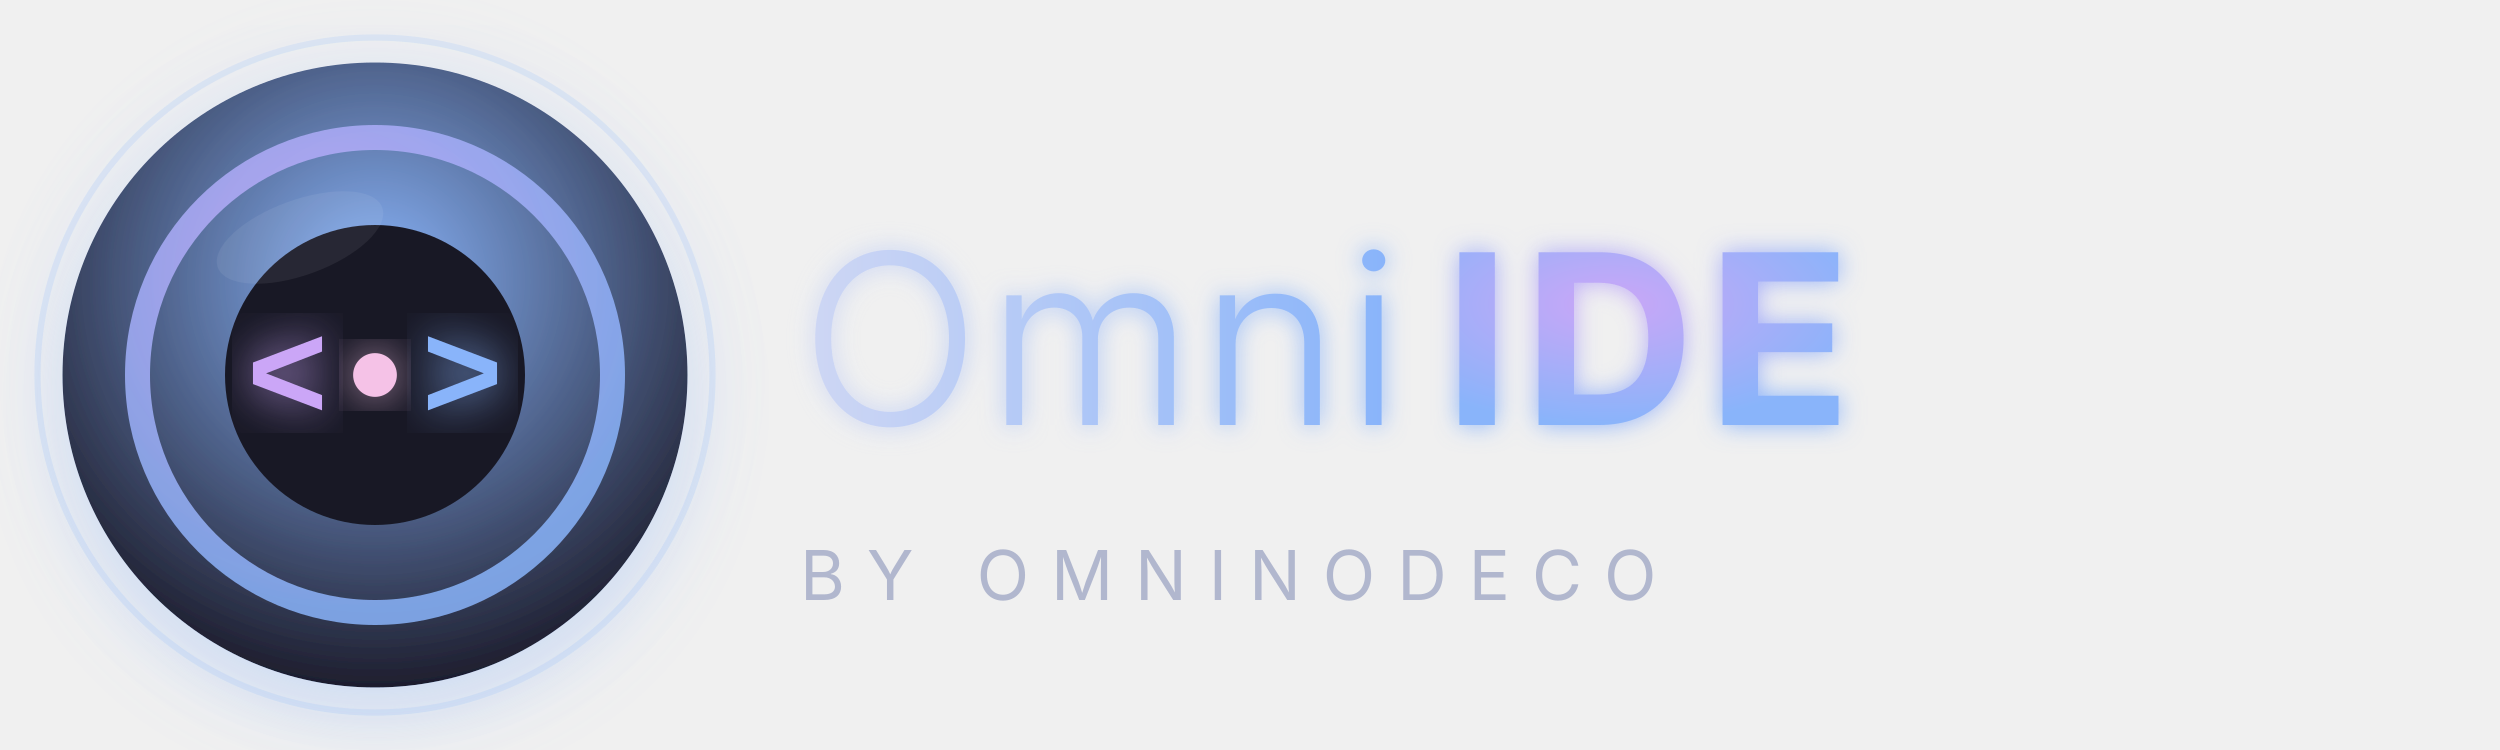
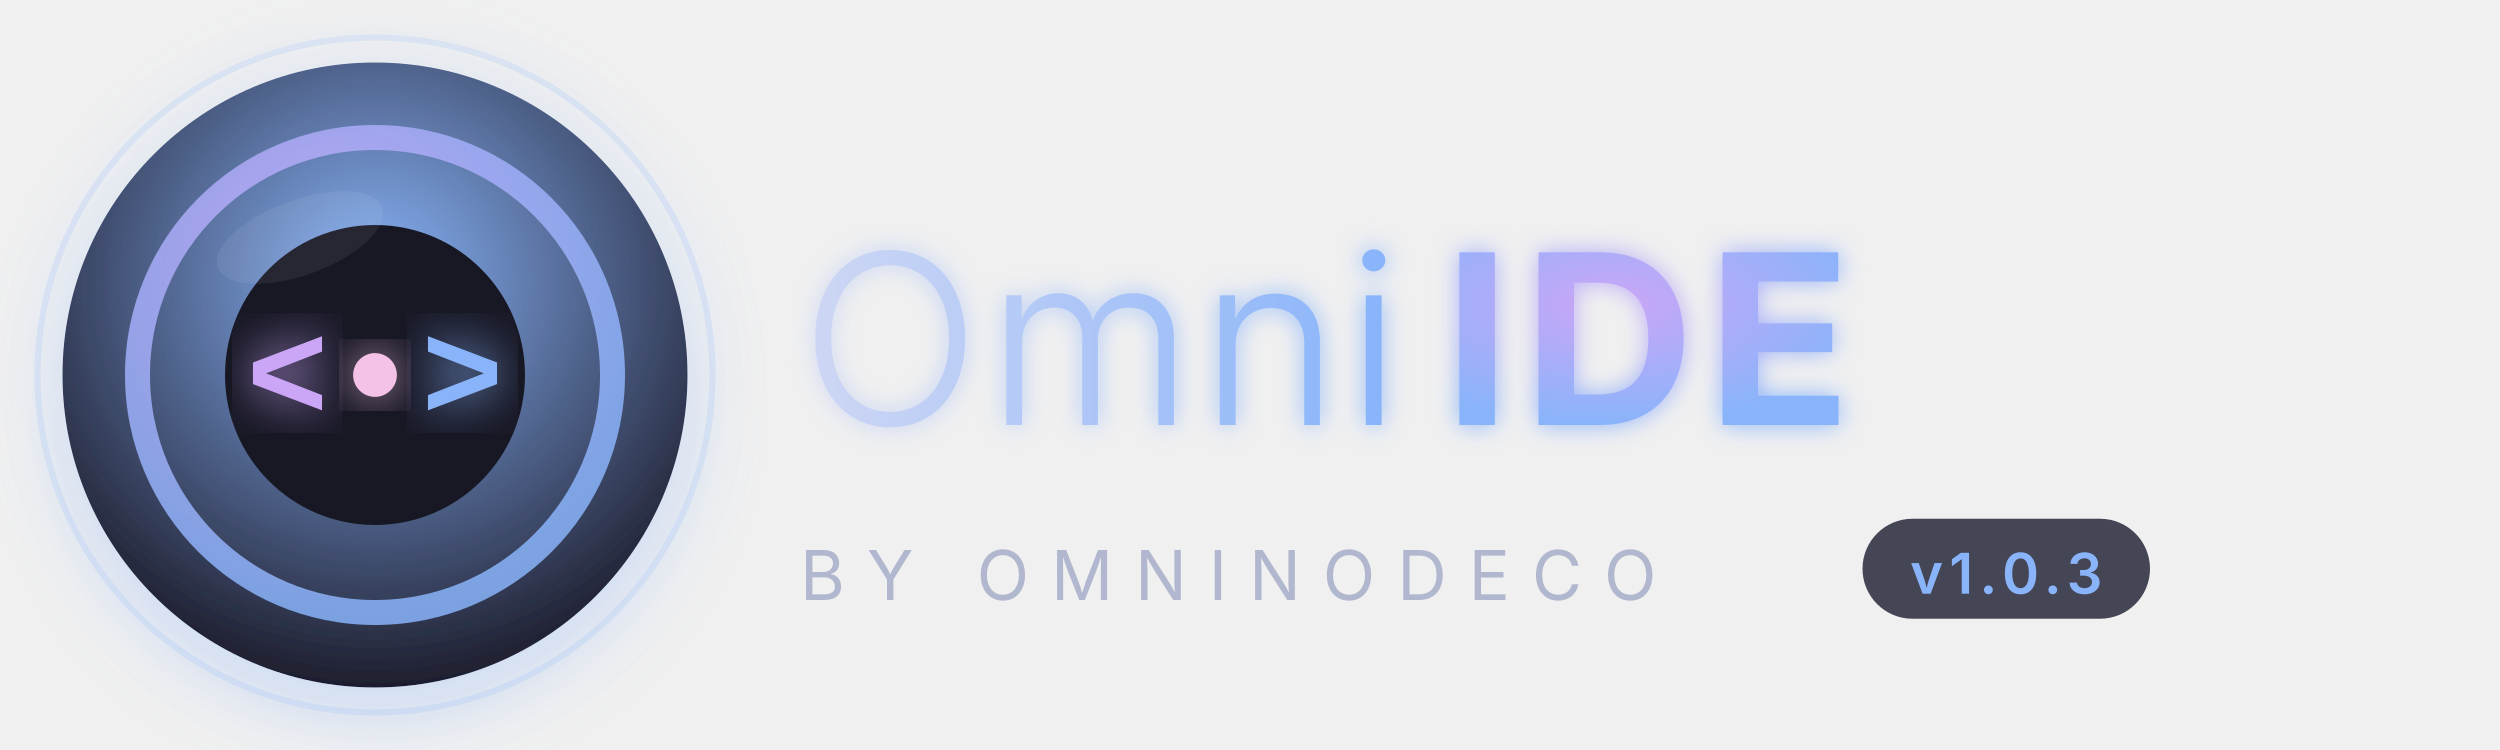
<svg xmlns="http://www.w3.org/2000/svg" viewBox="0 0 400 120" width="400" height="120">
  <defs>
    <radialGradient id="iconGrad" cx="50%" cy="35%" r="65%">
      <stop offset="0%" stop-color="#89b4fa" />
      <stop offset="100%" stop-color="#1e1e2e" />
    </radialGradient>
    <radialGradient id="ringGrad" cx="40%" cy="30%" r="70%">
      <stop offset="0%" stop-color="#cba6f7" />
      <stop offset="100%" stop-color="#89b4fa" />
    </radialGradient>
    <linearGradient id="textGrad" x1="0%" y1="0%" x2="100%" y2="0%">
      <stop offset="0%" stop-color="#cdd6f4" />
      <stop offset="100%" stop-color="#89b4fa" />
    </linearGradient>
    <linearGradient id="subGrad" x1="0%" y1="0%" x2="100%" y2="0%">
      <stop offset="0%" stop-color="#cba6f7" />
      <stop offset="100%" stop-color="#74c7ec" />
    </linearGradient>
    <filter id="glow" x="-30%" y="-30%" width="160%" height="160%">
      <feGaussianBlur stdDeviation="4" result="blur" />
      <feMerge>
        <feMergeNode in="blur" />
        <feMergeNode in="SourceGraphic" />
      </feMerge>
    </filter>
    <filter id="textGlow" x="-10%" y="-30%" width="120%" height="160%">
      <feGaussianBlur stdDeviation="2" result="blur" />
      <feMerge>
        <feMergeNode in="blur" />
        <feMergeNode in="SourceGraphic" />
      </feMerge>
    </filter>
    <filter id="shadow" x="-20%" y="-20%" width="140%" height="140%">
      <feDropShadow dx="0" dy="4" stdDeviation="6" flood-color="#89b4fa" flood-opacity="0.35" />
    </filter>
-     <clipPath id="circleClip">
-       <circle cx="60" cy="60" r="50" />
-     </clipPath>
  </defs>
  <circle cx="60" cy="60" r="54" fill="none" stroke="#89b4fa" stroke-width="1" opacity="0.2" filter="url(#glow)" />
  <circle cx="60" cy="60" r="50" fill="url(#iconGrad)" filter="url(#shadow)" />
  <circle cx="60" cy="60" r="38" fill="none" stroke="url(#ringGrad)" stroke-width="4" opacity="0.85" />
  <circle cx="60" cy="60" r="24" fill="#181825" />
-   <text x="46" y="67" font-family="'Consolas', 'Courier New', monospace" font-size="22" font-weight="bold" fill="#cba6f7" text-anchor="middle" filter="url(#glow)">&lt;</text>
-   <text x="74" y="67" font-family="'Consolas', 'Courier New', monospace" font-size="22" font-weight="bold" fill="#89b4fa" text-anchor="middle" filter="url(#glow)">&gt;</text>
+   <text x="46" y="67" font-family="'Consolas','Courier New',monospace" font-size="22" font-weight="bold" fill="#cba6f7" text-anchor="middle" filter="url(#glow)">&lt;</text>
+   <text x="74" y="67" font-family="'Consolas','Courier New',monospace" font-size="22" font-weight="bold" fill="#89b4fa" text-anchor="middle" filter="url(#glow)">&gt;</text>
  <circle cx="60" cy="60" r="3.5" fill="#f5c2e7" filter="url(#glow)" />
  <ellipse cx="48" cy="38" rx="14" ry="6" fill="white" opacity="0.07" transform="rotate(-20 48 38)" />
-   <text x="128" y="68" font-family="'Segoe UI', 'Inter', 'Helvetica Neue', sans-serif" font-size="38" font-weight="300" letter-spacing="1" fill="url(#textGrad)" filter="url(#textGlow)">Omni</text>
-   <text x="231" y="68" font-family="'Segoe UI', 'Inter', 'Helvetica Neue', sans-serif" font-size="38" font-weight="700" letter-spacing="2" fill="url(#ringGrad)" filter="url(#textGlow)">IDE</text>
+   <text x="128" y="68" font-family="'Segoe UI','Inter','Helvetica Neue',sans-serif" font-size="38" font-weight="300" letter-spacing="1" fill="url(#textGrad)" filter="url(#textGlow)">Omni</text>
+   <text x="231" y="68" font-family="'Segoe UI','Inter','Helvetica Neue',sans-serif" font-size="38" font-weight="700" letter-spacing="2" fill="url(#ringGrad)" filter="url(#textGlow)">IDE</text>
  <line x1="128" y1="78" x2="316" y2="78" stroke="url(#subGrad)" stroke-width="1" opacity="0.4" />
-   <text x="128" y="96" font-family="'Segoe UI', 'Inter', 'Helvetica Neue', sans-serif" font-size="11" font-weight="400" letter-spacing="3.5" fill="#a6adc8" opacity="0.85">BY OMNINODECO</text>
+   <text x="128" y="96" font-family="'Segoe UI','Inter','Helvetica Neue',sans-serif" font-size="11" font-weight="400" letter-spacing="3.5" fill="#a6adc8" opacity="0.85">BY OMNINODECO</text>
+   <rect x="298" y="83" width="46" height="16" rx="8" fill="#313244" opacity="0.9" />
+   <text x="321" y="95" font-family="'Segoe UI','Inter',monospace" font-size="9" font-weight="600" letter-spacing="1" fill="#89b4fa" text-anchor="middle">v1.0.3</text>
</svg>
